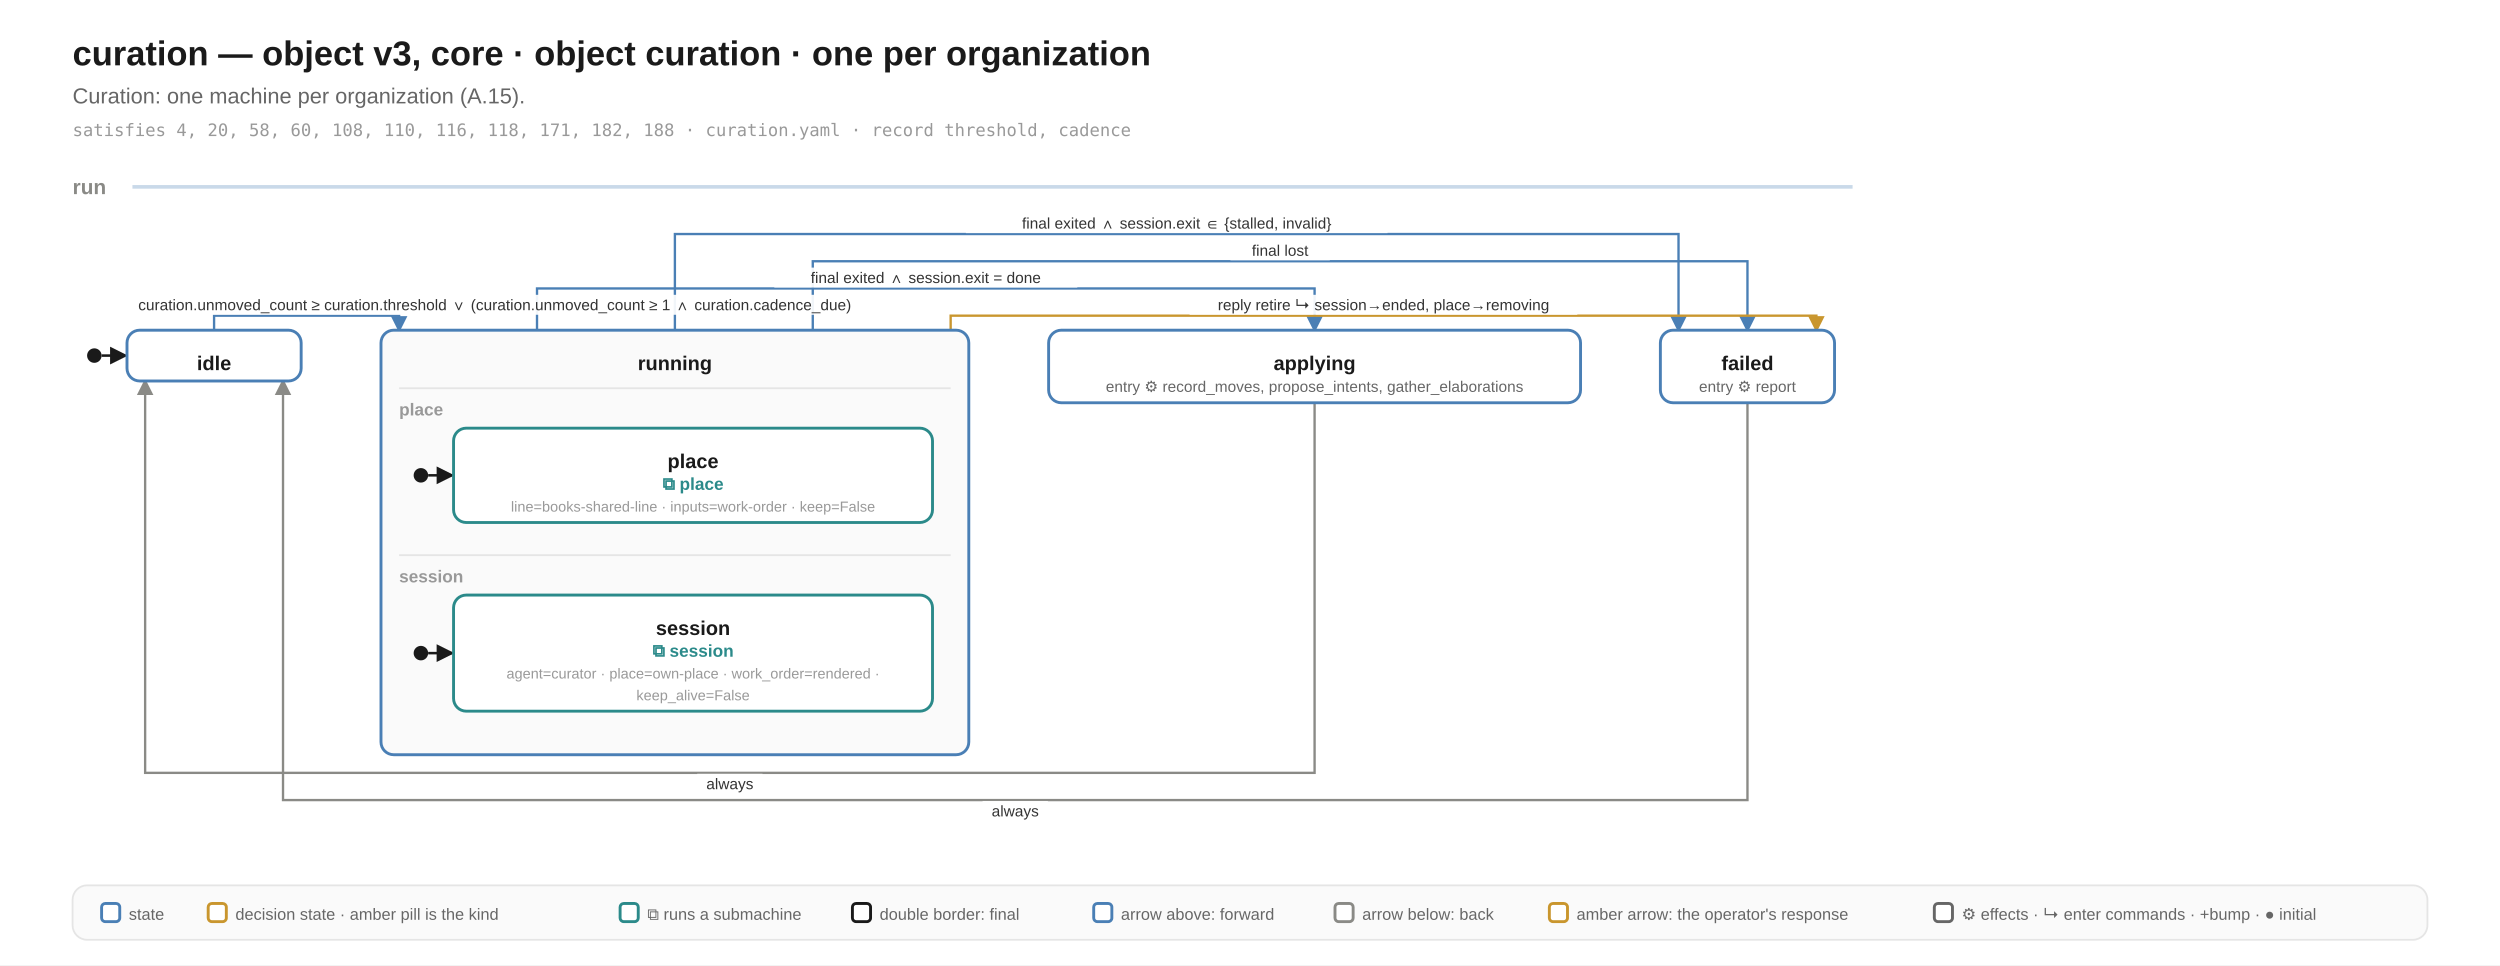
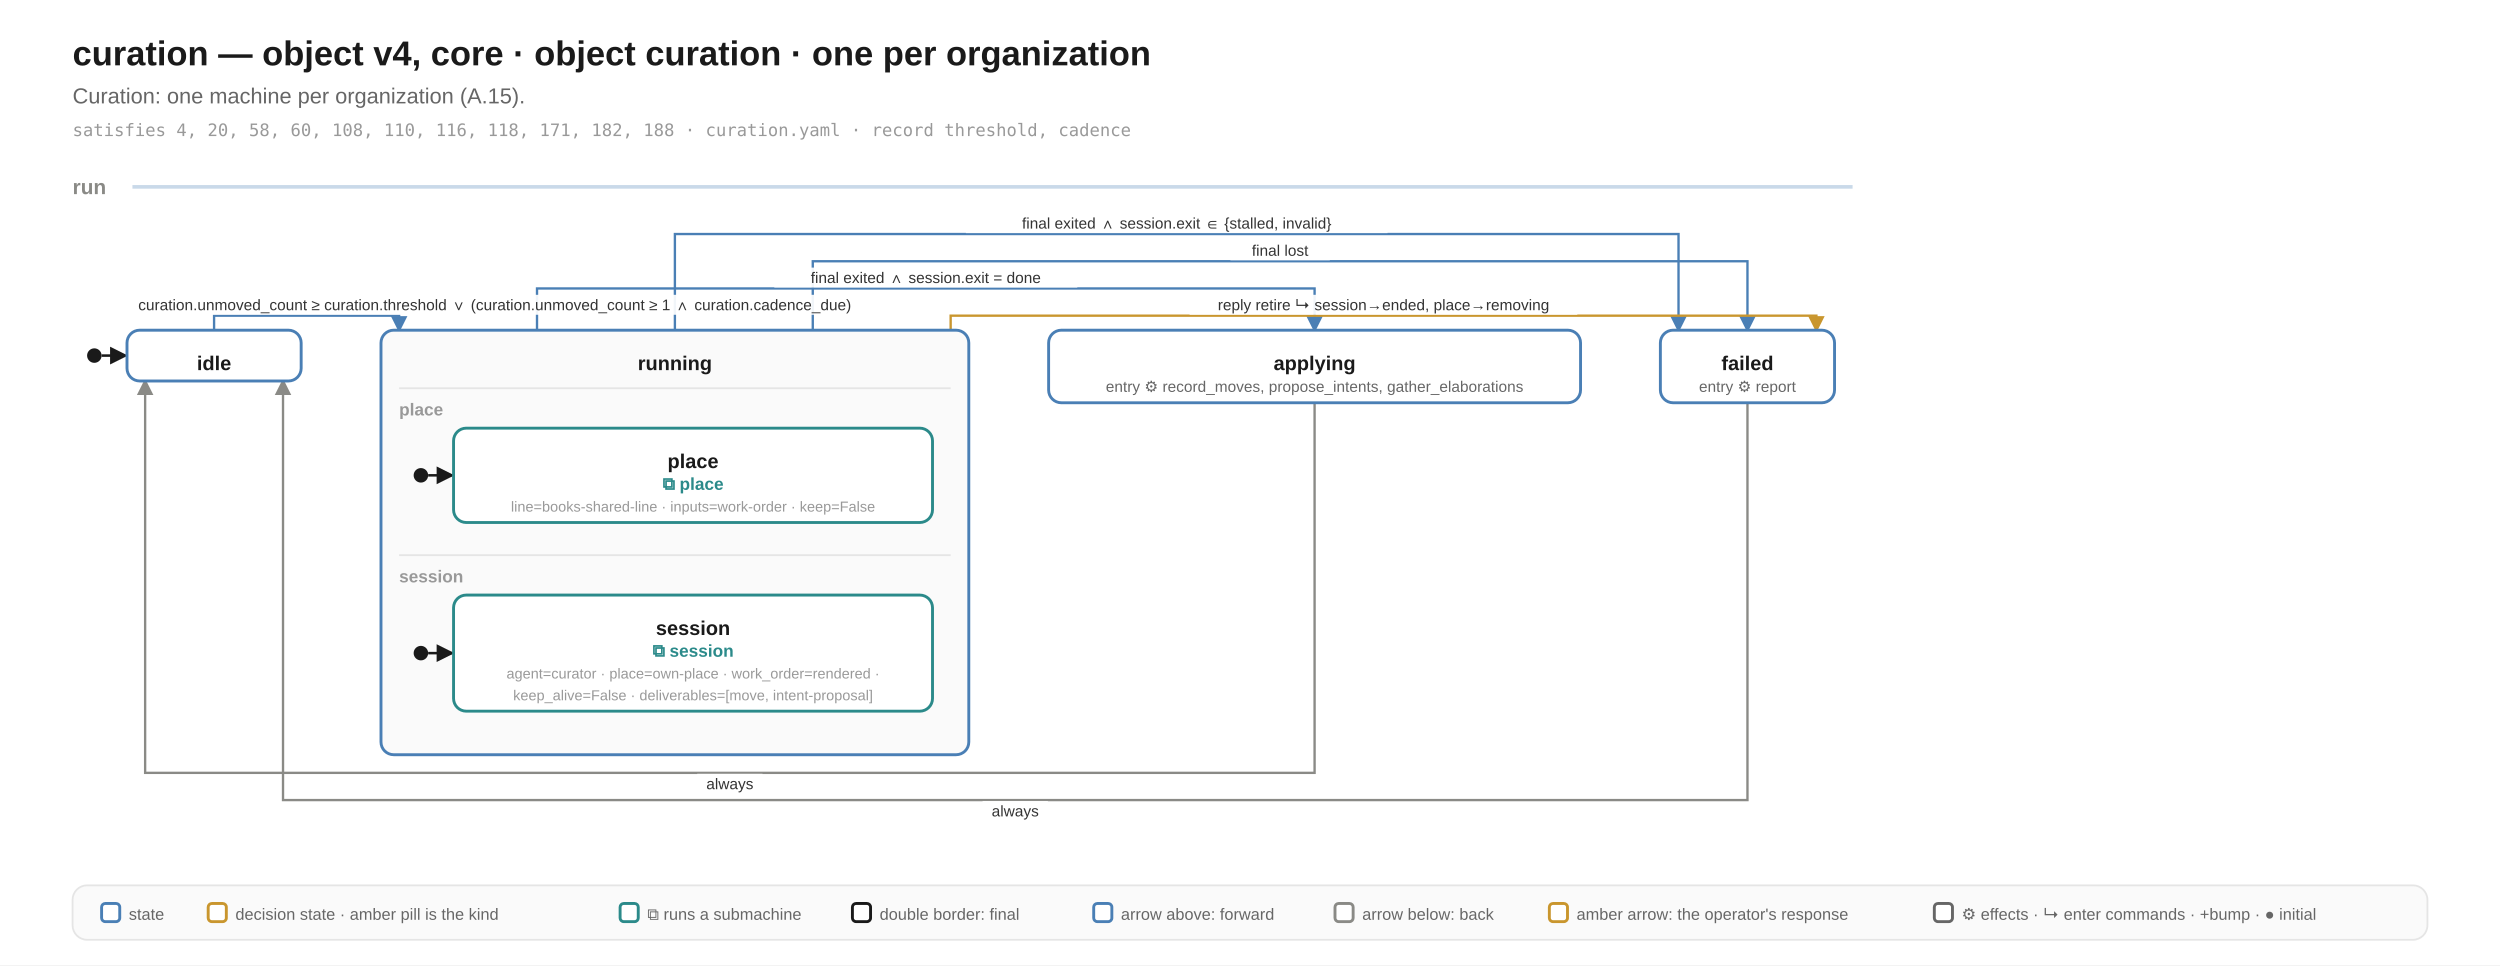
<svg xmlns="http://www.w3.org/2000/svg" width="1378" height="532" viewBox="0 0 1378 532" font-family="-apple-system, 'Helvetica Neue', Arial, sans-serif">
  <defs>
    <marker id="mB" viewBox="0 0 10 10" refX="8.5" refY="5" markerWidth="7" markerHeight="7" orient="auto-start-reverse">
      <path d="M0 0L10 5L0 10z" fill="#4a7fb5" />
    </marker>
    <marker id="mT" viewBox="0 0 10 10" refX="8.5" refY="5" markerWidth="7" markerHeight="7" orient="auto-start-reverse">
      <path d="M0 0L10 5L0 10z" fill="#2b8a8a" />
    </marker>
    <marker id="mG" viewBox="0 0 10 10" refX="8.5" refY="5" markerWidth="7" markerHeight="7" orient="auto-start-reverse">
      <path d="M0 0L10 5L0 10z" fill="#8a8a86" />
    </marker>
    <marker id="mA" viewBox="0 0 10 10" refX="8.5" refY="5" markerWidth="7" markerHeight="7" orient="auto-start-reverse">
      <path d="M0 0L10 5L0 10z" fill="#c9962e" />
    </marker>
    <marker id="mI" viewBox="0 0 10 10" refX="8.5" refY="5" markerWidth="7" markerHeight="7" orient="auto-start-reverse">
      <path d="M0 0L10 5L0 10z" fill="#1a1a1a" />
    </marker>
  </defs>
  <rect width="1378" height="532" fill="#fff" />
-   <text x="40" y="36" font-size="19" font-weight="700" fill="#1a1a1a">curation — object v3, core · object curation · one per organization</text>
+   <text x="40" y="36" font-size="19" font-weight="700" fill="#1a1a1a">curation — object v4, core · object curation · one per organization</text>
  <text x="40" y="57" font-size="12" fill="#666">Curation: one machine per organization (A.15).</text>
  <text x="40" y="75" font-size="9.5" font-family="monospace" fill="#999">satisfies 4, 20, 58, 60, 108, 110, 116, 118, 171, 182, 188 · curation.yaml · record threshold, cadence</text>
  <text x="40" y="107" font-size="11.5" font-weight="700" fill="#8a8a86">run</text>
  <line x1="73" y1="103" x2="1021.15" y2="103" stroke="#4a7fb5" stroke-width="2" opacity="0.3" />
  <circle cx="52.0" cy="196.0" r="4" fill="#1a1a1a" />
  <line x1="56.0" y1="196.0" x2="69.0" y2="196.0" stroke="#1a1a1a" stroke-width="1.4" marker-end="url(#mI)" />
  <path d="M118.0,182.0 V174.0 H220.0 V182.0" fill="none" stroke="#4a7fb5" stroke-width="1.3" marker-end="url(#mB)" />
  <path d="M296.0,182.0 V159.0 H724.6 V182.0" fill="none" stroke="#4a7fb5" stroke-width="1.3" marker-end="url(#mB)" />
  <path d="M372.0,182.0 V129.0 H925.2 V182.0" fill="none" stroke="#4a7fb5" stroke-width="1.3" marker-end="url(#mB)" />
  <path d="M448.0,182.0 V144.0 H963.2 V182.0" fill="none" stroke="#4a7fb5" stroke-width="1.3" marker-end="url(#mB)" />
  <path d="M524.0,182.0 V174.0 H1001.2 V182.0" fill="none" stroke="#c9962e" stroke-width="1.3" marker-end="url(#mA)" />
  <path d="M724.6,222.0 V426.0 H80.0 V210.0" fill="none" stroke="#8a8a86" stroke-width="1.3" marker-end="url(#mG)" />
  <path d="M963.2,222.0 V441.0 H156.0 V210.0" fill="none" stroke="#8a8a86" stroke-width="1.3" marker-end="url(#mG)" />
  <rect x="70.0" y="182.0" width="96.0" height="28.0" rx="7" fill="#fff" stroke="#4a7fb5" stroke-width="1.6" />
  <text x="118.0" y="204.0" font-size="11" fill="#1a1a1a" text-anchor="middle" font-weight="700">idle</text>
  <rect x="210.0" y="182.0" width="324.0" height="234.0" rx="7" fill="#fafafa" stroke="#4a7fb5" stroke-width="1.6" />
  <text x="372.0" y="204.0" font-size="11" fill="#1a1a1a" text-anchor="middle" font-weight="700">running</text>
  <line x1="220.0" y1="214.0" x2="524.0" y2="214.0" stroke="#e5e5e5" />
  <text x="220" y="229" font-size="9.5" font-weight="700" fill="#999">place</text>
  <circle cx="232.0" cy="262.0" r="4" fill="#1a1a1a" />
  <line x1="236.0" y1="262.0" x2="249.0" y2="262.0" stroke="#1a1a1a" stroke-width="1.4" marker-end="url(#mI)" />
  <rect x="250.0" y="236.0" width="264.0" height="52.0" rx="7" fill="#fff" stroke="#2b8a8a" stroke-width="1.6" />
  <text x="382.0" y="258.0" font-size="11" fill="#1a1a1a" text-anchor="middle" font-weight="700">place</text>
  <text x="382.0" y="270.0" font-size="9.5" fill="#2b8a8a" text-anchor="middle" font-weight="700">⧉ place</text>
  <text x="382.0" y="282.0" font-size="8" fill="#999" text-anchor="middle">line=books-shared-line · inputs=work-order · keep=False</text>
  <line x1="220.0" y1="306.0" x2="524.0" y2="306.0" stroke="#e5e5e5" />
  <text x="220" y="321" font-size="9.5" font-weight="700" fill="#999">session</text>
  <circle cx="232.0" cy="360.0" r="4" fill="#1a1a1a" />
  <line x1="236.0" y1="360.0" x2="249.0" y2="360.0" stroke="#1a1a1a" stroke-width="1.4" marker-end="url(#mI)" />
  <rect x="250.0" y="328.0" width="264.0" height="64.0" rx="7" fill="#fff" stroke="#2b8a8a" stroke-width="1.6" />
  <text x="382.0" y="350.0" font-size="11" fill="#1a1a1a" text-anchor="middle" font-weight="700">session</text>
  <text x="382.0" y="362.0" font-size="9.5" fill="#2b8a8a" text-anchor="middle" font-weight="700">⧉ session</text>
  <text x="382.0" y="374.0" font-size="8" fill="#999" text-anchor="middle">agent=curator · place=own-place · work_order=rendered ·</text>
-   <text x="382.0" y="386.0" font-size="8" fill="#999" text-anchor="middle">keep_alive=False</text>
+   <text x="382.0" y="386.0" font-size="8" fill="#999" text-anchor="middle">keep_alive=False · deliverables=[move, intent-proposal]</text>
  <rect x="578.0" y="182.0" width="293.2" height="40.0" rx="7" fill="#fff" stroke="#4a7fb5" stroke-width="1.6" />
  <text x="724.6" y="204.0" font-size="11" fill="#1a1a1a" text-anchor="middle" font-weight="700">applying</text>
  <text x="724.6" y="216.0" font-size="8.5" fill="#666" text-anchor="middle">entry ⚙ record_moves, propose_intents, gather_elaborations</text>
  <rect x="915.2" y="182.0" width="96.0" height="40.0" rx="7" fill="#fff" stroke="#4a7fb5" stroke-width="1.6" />
  <text x="963.2" y="204.0" font-size="11" fill="#1a1a1a" text-anchor="middle" font-weight="700">failed</text>
  <text x="963.2" y="216.0" font-size="8.5" fill="#666" text-anchor="middle">entry ⚙ report</text>
  <rect x="42.0" y="162.5" width="461.5" height="11" fill="#fff" opacity="0.92" />
  <text x="272.7" y="171.0" font-size="8.5" fill="#333" text-anchor="middle">curation.unmoved_count ≥ curation.threshold ∨ (curation.unmoved_count ≥ 1 ∧ curation.cadence_due)</text>
  <rect x="426.8" y="147.5" width="167.0" height="11" fill="#fff" opacity="0.92" />
  <text x="510.3" y="156.0" font-size="8.5" fill="#333" text-anchor="middle">final exited ∧ session.exit = done</text>
  <rect x="532.4" y="117.5" width="232.4" height="11" fill="#fff" opacity="0.92" />
  <text x="648.6" y="126.0" font-size="8.5" fill="#333" text-anchor="middle">final exited ∧ session.exit ∈ {stalled, invalid}</text>
  <rect x="678.2" y="132.5" width="54.8" height="11" fill="#fff" opacity="0.92" />
  <text x="705.6" y="141.0" font-size="8.5" fill="#333" text-anchor="middle">final lost</text>
  <rect x="655.7" y="162.5" width="213.7" height="11" fill="#fff" opacity="0.92" />
  <text x="762.6" y="171.0" font-size="8.5" fill="#333" text-anchor="middle">reply retire ↳ session→ended, place→removing</text>
  <rect x="384.3" y="426.5" width="36.0" height="11" fill="#fff" opacity="0.92" />
  <text x="402.3" y="435.0" font-size="8.5" fill="#333" text-anchor="middle">always</text>
  <rect x="541.6" y="441.5" width="36.0" height="11" fill="#fff" opacity="0.92" />
  <text x="559.6" y="450.0" font-size="8.5" fill="#333" text-anchor="middle">always</text>
  <rect x="40" y="488" width="1298" height="30" rx="8" fill="#fafafa" stroke="#e5e5e5" />
  <rect x="56" y="498" width="10" height="10" rx="2" fill="#fff" stroke="#4a7fb5" stroke-width="1.6" />
  <text x="71" y="507" font-size="9" fill="#666">state</text>
  <rect x="114.75" y="498" width="10" height="10" rx="2" fill="#fff" stroke="#c9962e" stroke-width="1.6" />
  <text x="129.75" y="507" font-size="9" fill="#666">decision state · amber pill is the kind</text>
  <rect x="341.8" y="498" width="10" height="10" rx="2" fill="#fff" stroke="#2b8a8a" stroke-width="1.6" />
  <text x="356.8" y="507" font-size="9" fill="#666">⧉ runs a submachine</text>
  <rect x="469.85" y="498" width="10" height="10" rx="2" fill="#fff" stroke="#1a1a1a" stroke-width="1.6" />
  <text x="484.85" y="507" font-size="9" fill="#666">double border: final</text>
  <rect x="602.85" y="498" width="10" height="10" rx="2" fill="#fff" stroke="#4a7fb5" stroke-width="1.6" />
  <text x="617.85" y="507" font-size="9" fill="#666">arrow above: forward</text>
  <rect x="735.85" y="498" width="10" height="10" rx="2" fill="#fff" stroke="#8a8a86" stroke-width="1.6" />
  <text x="750.85" y="507" font-size="9" fill="#666">arrow below: back</text>
  <rect x="854.0" y="498" width="10" height="10" rx="2" fill="#fff" stroke="#c9962e" stroke-width="1.6" />
  <text x="869.0" y="507" font-size="9" fill="#666">amber arrow: the operator's response</text>
  <rect x="1066.2" y="498" width="10" height="10" rx="2" fill="#fff" stroke="#666" stroke-width="1.6" />
  <text x="1081.2" y="507" font-size="9" fill="#666">⚙ effects · ↳ enter commands · +bump · ● initial</text>
</svg>
